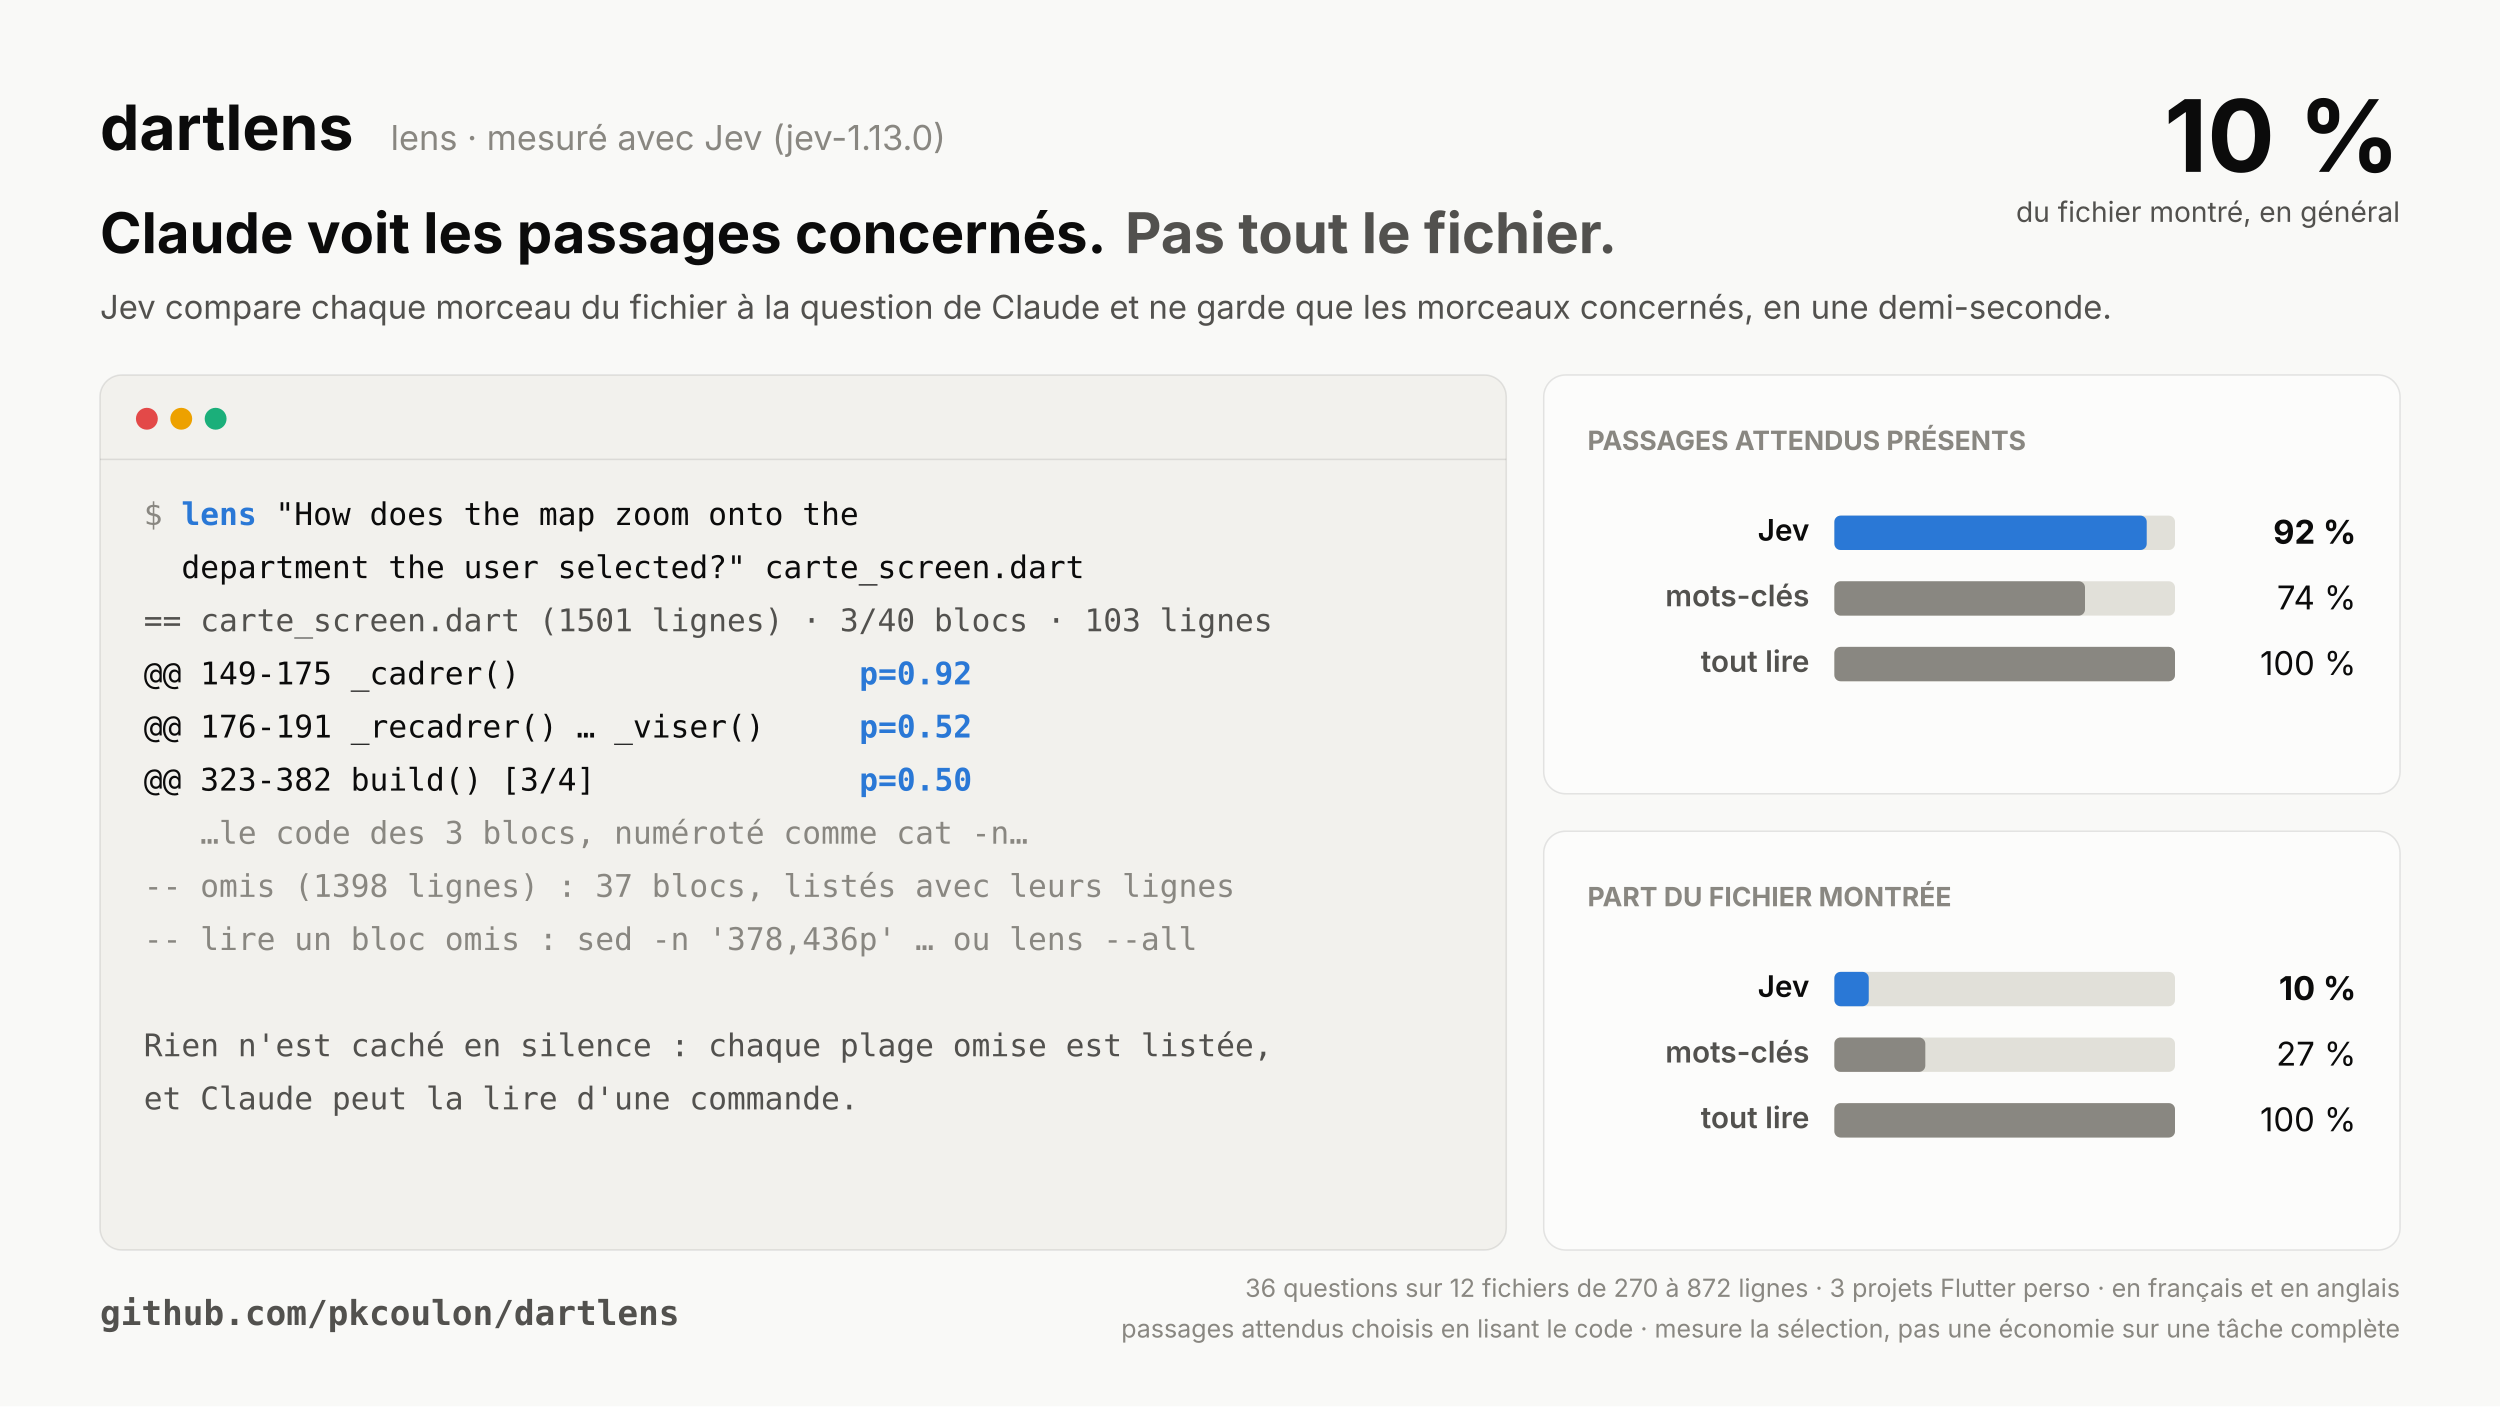
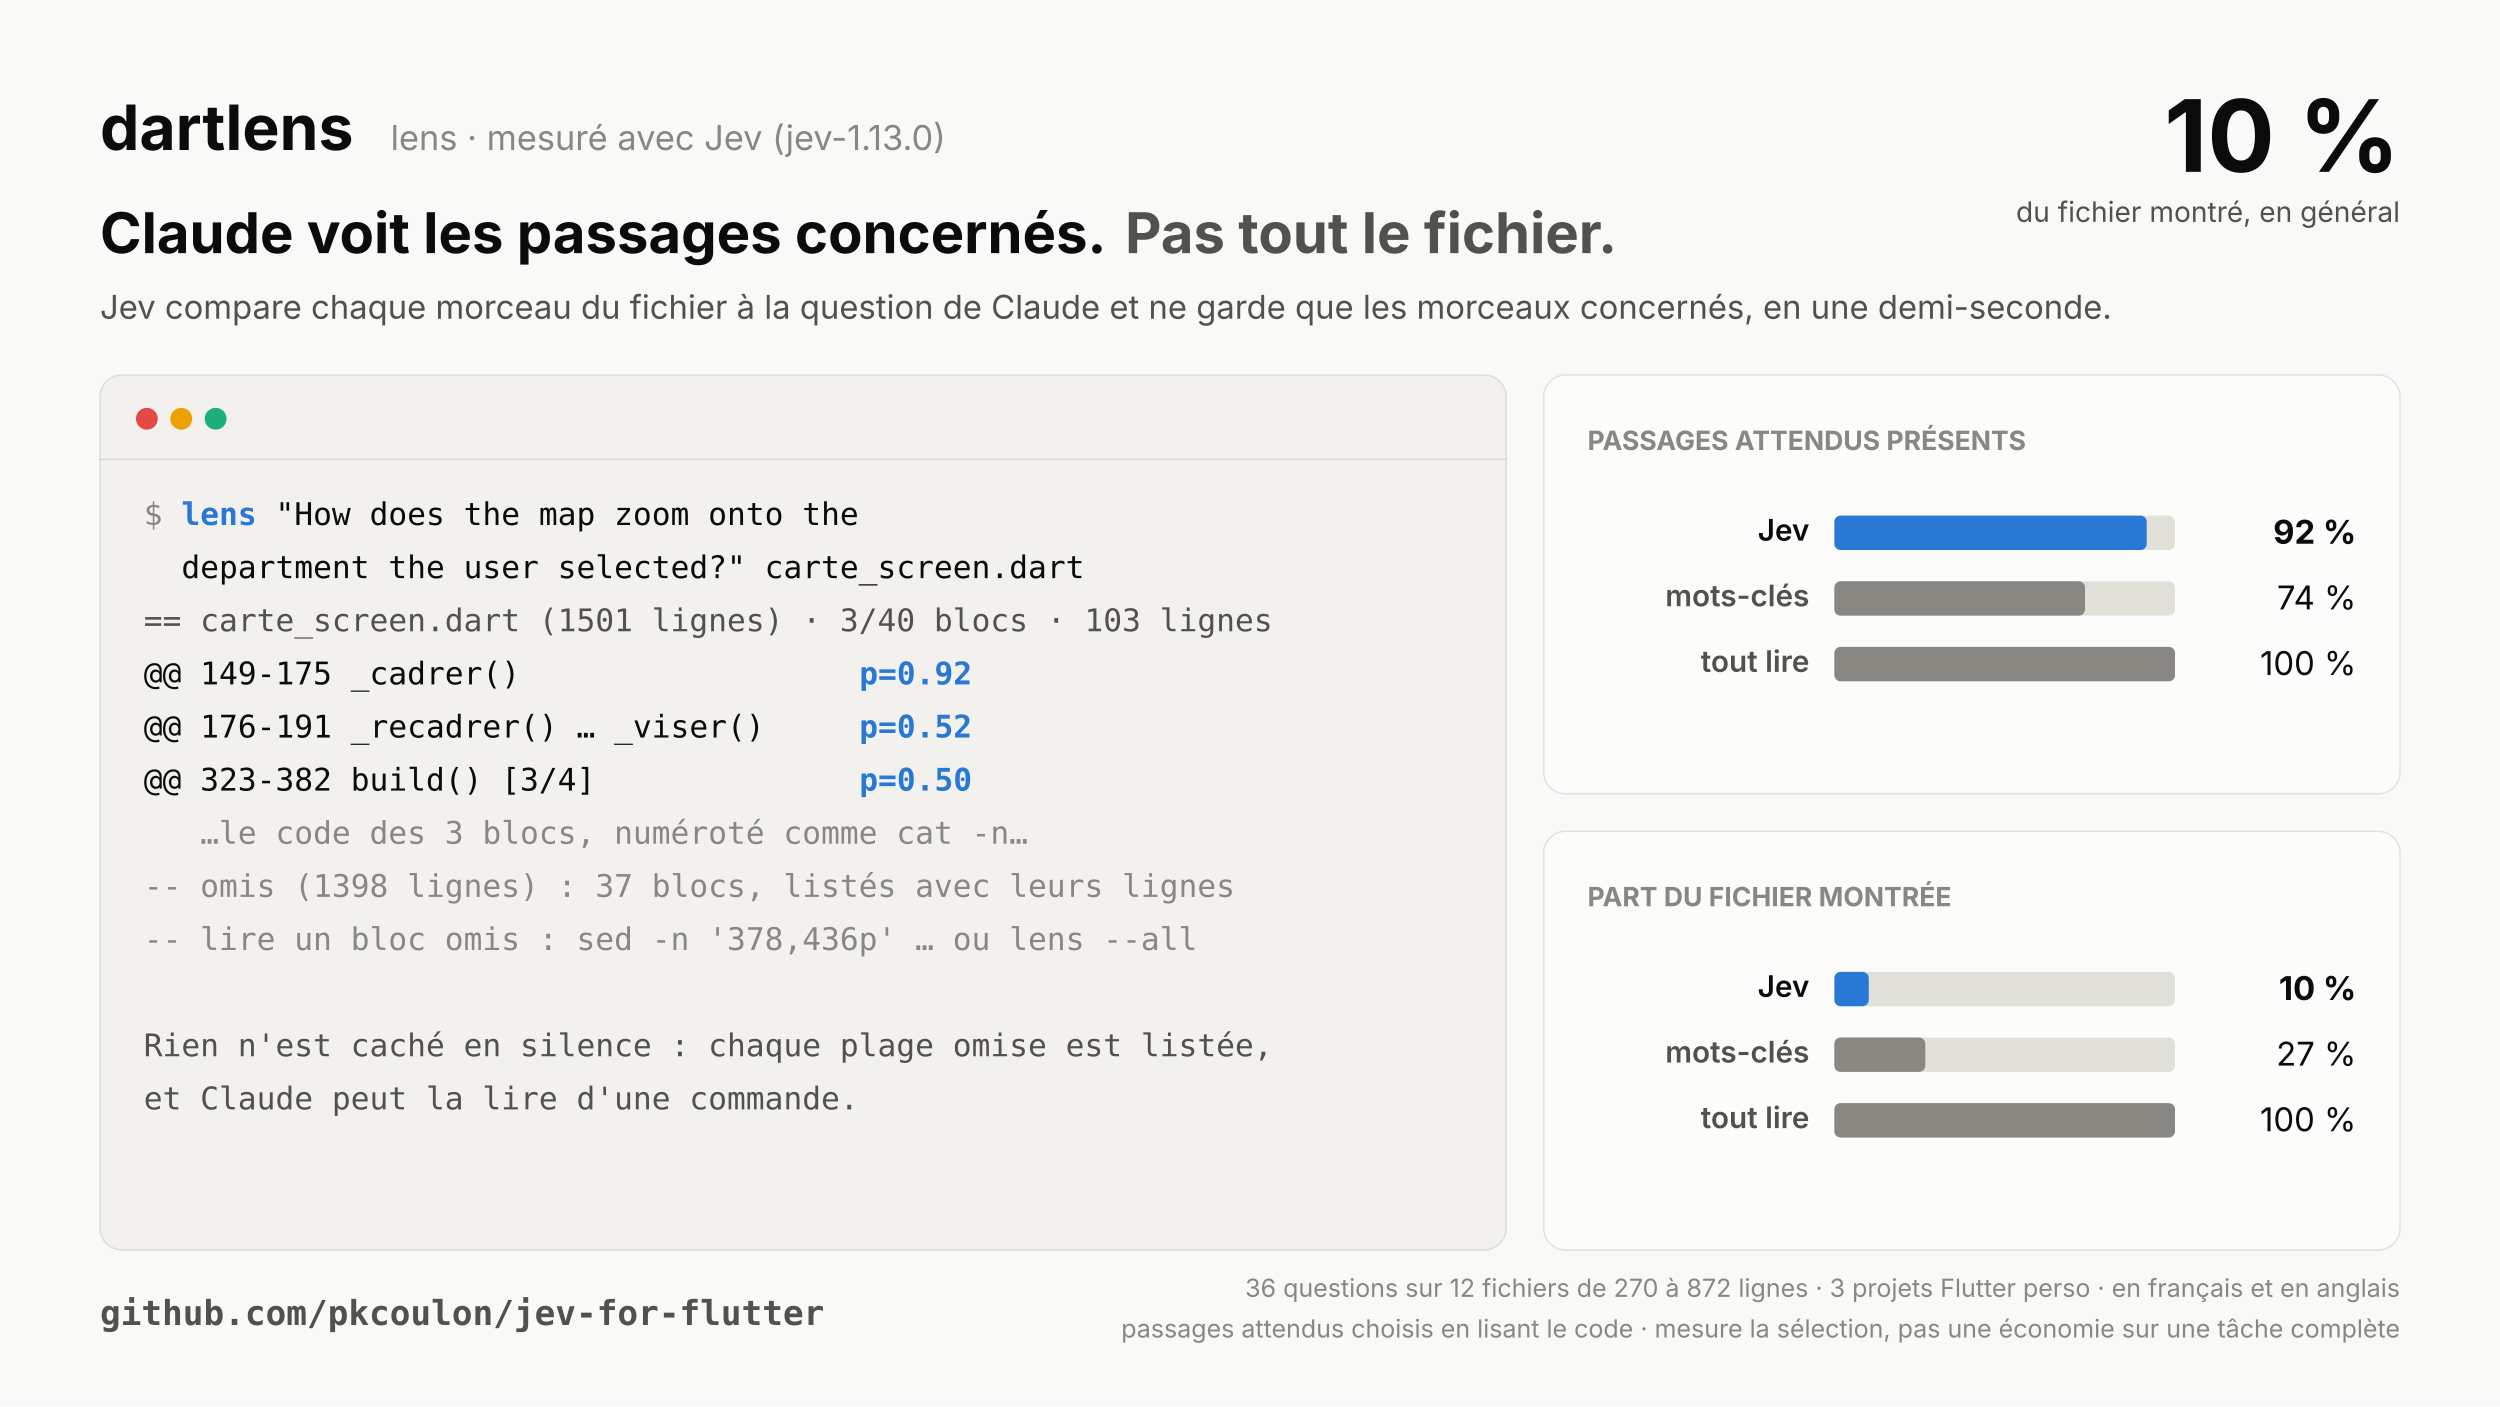
<svg xmlns="http://www.w3.org/2000/svg" width="1600" height="900" viewBox="0 0 1600 900">
  <rect width="100%" height="100%" fill="#f9f9f7" />
  <text x="64.0" y="96.0" fill="#0b0b0b" font-size="40" font-weight="700" text-anchor="start" font-family="system-ui, -apple-system, &quot;Segoe UI&quot;, sans-serif">dartlens</text>
  <text x="250.0" y="96.0" fill="#898781" font-size="22" font-weight="400" text-anchor="start" font-family="system-ui, -apple-system, &quot;Segoe UI&quot;, sans-serif">lens · mesuré avec Jev (jev-1.13.0)</text>
  <text x="64" y="162" font-size="36" font-weight="700" font-family="system-ui, -apple-system, &quot;Segoe UI&quot;, sans-serif" fill="#0b0b0b">Claude voit les passages concernés.<tspan dx="12" fill="#52514e">Pas tout le fichier.</tspan>
  </text>
  <text x="64.0" y="204.0" fill="#52514e" font-size="21" font-weight="400" text-anchor="start" font-family="system-ui, -apple-system, &quot;Segoe UI&quot;, sans-serif">Jev compare chaque morceau du fichier à la question de Claude et ne garde que les morceaux concernés, en une demi-seconde.</text>
  <text x="1536.0" y="110.0" fill="#0b0b0b" font-size="64" font-weight="700" text-anchor="end" font-family="system-ui, -apple-system, &quot;Segoe UI&quot;, sans-serif">10 %</text>
  <text x="1536.0" y="142.0" fill="#52514e" font-size="18" font-weight="400" text-anchor="end" font-family="system-ui, -apple-system, &quot;Segoe UI&quot;, sans-serif">du fichier montré, en général</text>
  <rect x="64" y="240" width="900" height="560" rx="14" fill="#f2f1ed" stroke="rgba(11,11,11,0.10)" stroke-width="1" />
  <circle cx="94" cy="268" r="7" fill="#e34948" />
  <circle cx="116" cy="268" r="7" fill="#eda100" />
  <circle cx="138" cy="268" r="7" fill="#1baf7a" />
  <line x1="64" x2="964" y1="294" y2="294" stroke="rgba(11,11,11,0.10)" />
  <text x="92.0" y="336.0" fill="#898781" font-size="20" font-weight="400" text-anchor="start" font-family="&quot;SF Mono&quot;, Menlo, Consolas, monospace" xml:space="preserve" style="white-space:pre">$ </text>
  <text x="116.1" y="336.0" fill="#2a78d6" font-size="20" font-weight="600" text-anchor="start" font-family="&quot;SF Mono&quot;, Menlo, Consolas, monospace" xml:space="preserve" style="white-space:pre">lens </text>
  <text x="176.3" y="336.0" fill="#0b0b0b" font-size="20" font-weight="400" text-anchor="start" font-family="&quot;SF Mono&quot;, Menlo, Consolas, monospace" xml:space="preserve" style="white-space:pre">"How does the map zoom onto the</text>
  <text x="92.0" y="370.0" fill="#0b0b0b" font-size="20" font-weight="400" text-anchor="start" font-family="&quot;SF Mono&quot;, Menlo, Consolas, monospace" xml:space="preserve" style="white-space:pre">  department the user selected?" carte_screen.dart</text>
  <text x="92.0" y="404.0" fill="#52514e" font-size="20" font-weight="400" text-anchor="start" font-family="&quot;SF Mono&quot;, Menlo, Consolas, monospace" xml:space="preserve" style="white-space:pre">== carte_screen.dart (1501 lignes) · 3/40 blocs · 103 lignes</text>
  <text x="92.0" y="438.0" fill="#0b0b0b" font-size="20" font-weight="400" text-anchor="start" font-family="&quot;SF Mono&quot;, Menlo, Consolas, monospace" xml:space="preserve" style="white-space:pre">@@ 149-175 _cadrer()                  </text>
  <text x="549.9" y="438.0" fill="#2a78d6" font-size="20" font-weight="600" text-anchor="start" font-family="&quot;SF Mono&quot;, Menlo, Consolas, monospace" xml:space="preserve" style="white-space:pre">p=0.92</text>
  <text x="92.0" y="472.0" fill="#0b0b0b" font-size="20" font-weight="400" text-anchor="start" font-family="&quot;SF Mono&quot;, Menlo, Consolas, monospace" xml:space="preserve" style="white-space:pre">@@ 176-191 _recadrer() … _viser()     </text>
  <text x="549.9" y="472.0" fill="#2a78d6" font-size="20" font-weight="600" text-anchor="start" font-family="&quot;SF Mono&quot;, Menlo, Consolas, monospace" xml:space="preserve" style="white-space:pre">p=0.52</text>
  <text x="92.0" y="506.0" fill="#0b0b0b" font-size="20" font-weight="400" text-anchor="start" font-family="&quot;SF Mono&quot;, Menlo, Consolas, monospace" xml:space="preserve" style="white-space:pre">@@ 323-382 build() [3/4]              </text>
  <text x="549.9" y="506.0" fill="#2a78d6" font-size="20" font-weight="600" text-anchor="start" font-family="&quot;SF Mono&quot;, Menlo, Consolas, monospace" xml:space="preserve" style="white-space:pre">p=0.50</text>
  <text x="92.0" y="540.0" fill="#898781" font-size="20" font-weight="400" text-anchor="start" font-family="&quot;SF Mono&quot;, Menlo, Consolas, monospace" xml:space="preserve" style="white-space:pre">   …le code des 3 blocs, numéroté comme cat -n…</text>
  <text x="92.0" y="574.0" fill="#898781" font-size="20" font-weight="400" text-anchor="start" font-family="&quot;SF Mono&quot;, Menlo, Consolas, monospace" xml:space="preserve" style="white-space:pre">-- omis (1398 lignes) : 37 blocs, listés avec leurs lignes</text>
  <text x="92.0" y="608.0" fill="#898781" font-size="20" font-weight="400" text-anchor="start" font-family="&quot;SF Mono&quot;, Menlo, Consolas, monospace" xml:space="preserve" style="white-space:pre">-- lire un bloc omis : sed -n '378,436p' … ou lens --all</text>
  <text x="92.0" y="642.0" fill="#898781" font-size="20" font-weight="400" text-anchor="start" font-family="&quot;SF Mono&quot;, Menlo, Consolas, monospace" xml:space="preserve" style="white-space:pre" />
  <text x="92.0" y="676.0" fill="#52514e" font-size="20" font-weight="400" text-anchor="start" font-family="&quot;SF Mono&quot;, Menlo, Consolas, monospace" xml:space="preserve" style="white-space:pre">Rien n'est caché en silence : chaque plage omise est listée,</text>
  <text x="92.0" y="710.0" fill="#52514e" font-size="20" font-weight="400" text-anchor="start" font-family="&quot;SF Mono&quot;, Menlo, Consolas, monospace" xml:space="preserve" style="white-space:pre">et Claude peut la lire d'une commande.</text>
  <rect x="988" y="240" width="548" height="268" rx="14" fill="#fcfcfb" stroke="rgba(11,11,11,0.10)" stroke-width="1" />
  <text x="1016.0" y="288.0" fill="#898781" font-size="17" font-weight="700" text-anchor="start" font-family="system-ui, -apple-system, &quot;Segoe UI&quot;, sans-serif">PASSAGES ATTENDUS PRÉSENTS</text>
  <text x="1158.0" y="346.0" fill="#0b0b0b" font-size="19" font-weight="600" text-anchor="end" font-family="system-ui, -apple-system, &quot;Segoe UI&quot;, sans-serif">Jev</text>
  <rect x="1174" y="330" width="218" height="22" rx="4" fill="#e1e0d9" />
  <rect x="1174" y="330" width="199.9" height="22" rx="4" fill="#2a78d6" />
  <text x="1508.0" y="348.0" fill="#0b0b0b" font-size="21" font-weight="700" text-anchor="end" font-family="system-ui, -apple-system, &quot;Segoe UI&quot;, sans-serif">92 %</text>
  <text x="1158.0" y="388.0" fill="#52514e" font-size="19" font-weight="600" text-anchor="end" font-family="system-ui, -apple-system, &quot;Segoe UI&quot;, sans-serif">mots-clés</text>
  <rect x="1174" y="372" width="218" height="22" rx="4" fill="#e1e0d9" />
  <rect x="1174" y="372" width="160.4" height="22" rx="4" fill="#898781" />
  <text x="1508.0" y="390.0" fill="#0b0b0b" font-size="21" font-weight="400" text-anchor="end" font-family="system-ui, -apple-system, &quot;Segoe UI&quot;, sans-serif">74 %</text>
  <text x="1158.0" y="430.0" fill="#52514e" font-size="19" font-weight="600" text-anchor="end" font-family="system-ui, -apple-system, &quot;Segoe UI&quot;, sans-serif">tout lire</text>
  <rect x="1174" y="414" width="218" height="22" rx="4" fill="#e1e0d9" />
  <rect x="1174" y="414" width="218.0" height="22" rx="4" fill="#898781" />
  <text x="1508.0" y="432.0" fill="#0b0b0b" font-size="21" font-weight="400" text-anchor="end" font-family="system-ui, -apple-system, &quot;Segoe UI&quot;, sans-serif">100 %</text>
  <rect x="988" y="532" width="548" height="268" rx="14" fill="#fcfcfb" stroke="rgba(11,11,11,0.10)" stroke-width="1" />
  <text x="1016.0" y="580.0" fill="#898781" font-size="17" font-weight="700" text-anchor="start" font-family="system-ui, -apple-system, &quot;Segoe UI&quot;, sans-serif">PART DU FICHIER MONTRÉE</text>
  <text x="1158.0" y="638.0" fill="#0b0b0b" font-size="19" font-weight="600" text-anchor="end" font-family="system-ui, -apple-system, &quot;Segoe UI&quot;, sans-serif">Jev</text>
  <rect x="1174" y="622" width="218" height="22" rx="4" fill="#e1e0d9" />
  <rect x="1174" y="622" width="22.0" height="22" rx="4" fill="#2a78d6" />
  <text x="1508.0" y="640.0" fill="#0b0b0b" font-size="21" font-weight="700" text-anchor="end" font-family="system-ui, -apple-system, &quot;Segoe UI&quot;, sans-serif">10 %</text>
  <text x="1158.0" y="680.0" fill="#52514e" font-size="19" font-weight="600" text-anchor="end" font-family="system-ui, -apple-system, &quot;Segoe UI&quot;, sans-serif">mots-clés</text>
  <rect x="1174" y="664" width="218" height="22" rx="4" fill="#e1e0d9" />
  <rect x="1174" y="664" width="58.2" height="22" rx="4" fill="#898781" />
  <text x="1508.0" y="682.0" fill="#0b0b0b" font-size="21" font-weight="400" text-anchor="end" font-family="system-ui, -apple-system, &quot;Segoe UI&quot;, sans-serif">27 %</text>
  <text x="1158.0" y="722.0" fill="#52514e" font-size="19" font-weight="600" text-anchor="end" font-family="system-ui, -apple-system, &quot;Segoe UI&quot;, sans-serif">tout lire</text>
  <rect x="1174" y="706" width="218" height="22" rx="4" fill="#e1e0d9" />
  <rect x="1174" y="706" width="218.0" height="22" rx="4" fill="#898781" />
  <text x="1508.0" y="724.0" fill="#0b0b0b" font-size="21" font-weight="400" text-anchor="end" font-family="system-ui, -apple-system, &quot;Segoe UI&quot;, sans-serif">100 %</text>
-   <text x="64.0" y="848.0" fill="#52514e" font-size="22" font-weight="600" text-anchor="start" font-family="&quot;SF Mono&quot;, Menlo, Consolas, monospace">github.com/pkcoulon/dartlens</text>
+   <text x="64.0" y="848.0" fill="#52514e" font-size="22" font-weight="600" text-anchor="start" font-family="&quot;SF Mono&quot;, Menlo, Consolas, monospace">github.com/pkcoulon/jev-for-flutter</text>
  <text x="1536.0" y="830.0" fill="#898781" font-size="16" font-weight="400" text-anchor="end" font-family="system-ui, -apple-system, &quot;Segoe UI&quot;, sans-serif">36 questions sur 12 fichiers de 270 à 872 lignes · 3 projets Flutter perso · en français et en anglais</text>
  <text x="1536.0" y="856.0" fill="#898781" font-size="16" font-weight="400" text-anchor="end" font-family="system-ui, -apple-system, &quot;Segoe UI&quot;, sans-serif">passages attendus choisis en lisant le code · mesure la sélection, pas une économie sur une tâche complète</text>
</svg>
